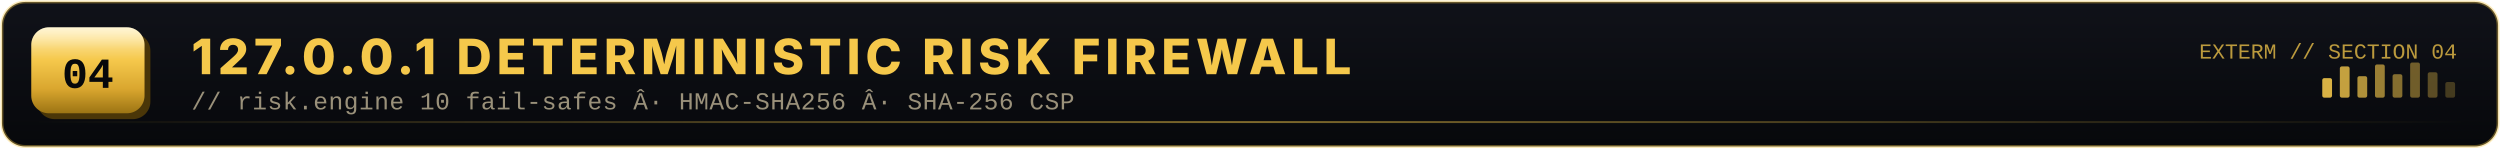
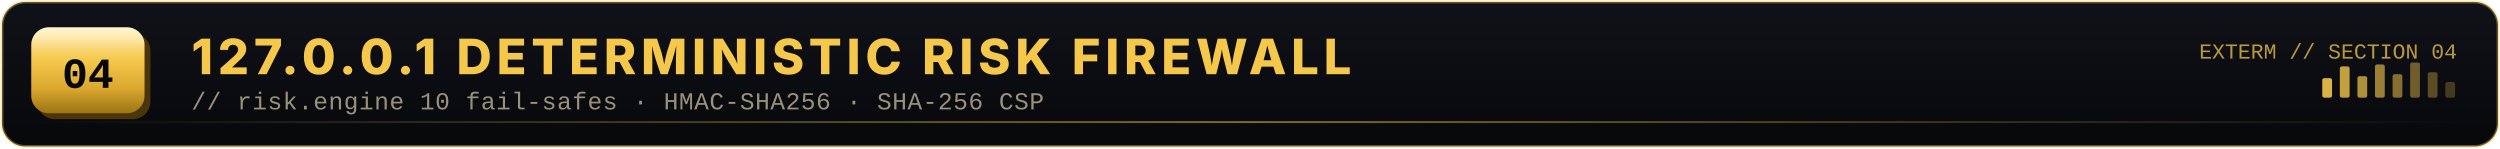
<svg xmlns="http://www.w3.org/2000/svg" width="1280" height="76" viewBox="0 0 1280 76" role="img" aria-label="04 127.0.0.1 Deterministic Risk Firewall">
  <defs>
    <linearGradient id="gold" x1="0" y1="0" x2="0" y2="1">
      <stop offset="0" stop-color="#FFF1BF" />
      <stop offset=".38" stop-color="#F5C84B" />
      <stop offset=".72" stop-color="#D9A62E" />
      <stop offset="1" stop-color="#9C7414" />
    </linearGradient>
    <linearGradient id="goldH" x1="0" y1="0" x2="1" y2="0">
      <stop offset="0" stop-color="#F5C84B" stop-opacity="0" />
      <stop offset=".5" stop-color="#F5C84B" />
      <stop offset="1" stop-color="#F5C84B" stop-opacity="0" />
    </linearGradient>
    <linearGradient id="obs" x1="0" y1="0" x2="0" y2="1">
      <stop offset="0" stop-color="#101219" />
      <stop offset="1" stop-color="#07080B" />
    </linearGradient>
    <linearGradient id="shine" x1="0" y1="0" x2="0" y2="1">
      <stop offset="0" stop-color="#fff" stop-opacity=".35" />
      <stop offset=".5" stop-color="#fff" stop-opacity="0" />
    </linearGradient>
  </defs>
  <rect x="1" y="1" width="1278" height="74" rx="12" fill="url(#obs)" stroke="#F5C84B" stroke-opacity=".38" stroke-width="1.5" />
  <rect x="14" y="62" width="1252" height="1" fill="url(#goldH)" opacity=".5" />
  <rect x="19" y="17" width="58" height="44" rx="9" fill="#4a3608" />
  <rect x="16" y="14" width="58" height="44" rx="9" fill="url(#gold)" />
  <rect x="16" y="14" width="58" height="22" rx="9" fill="url(#shine)" />
  <text x="45" y="45" text-anchor="middle" font-family="ui-monospace,SFMono-Regular,Consolas,'Liberation Mono',Menlo,monospace" font-size="22" font-weight="800" fill="#07080B">04</text>
  <text x="98" y="38" font-family="'Segoe UI',Inter,'Helvetica Neue',Arial,sans-serif" font-size="25" font-weight="800" fill="#F5C84B" letter-spacing="2.5">127.0.0.1 DETERMINISTIC RISK FIREWALL</text>
-   <text x="98" y="56" font-family="ui-monospace,SFMono-Regular,Consolas,'Liberation Mono',Menlo,monospace" font-size="12.5" fill="#9a917a" letter-spacing=".3">// risk.engine   10 fail-safes Â· HMAC-SHA256 Â· SHA-256 CSP</text>
+   <text x="98" y="56" font-family="ui-monospace,SFMono-Regular,Consolas,'Liberation Mono',Menlo,monospace" font-size="12.5" fill="#9a917a" letter-spacing=".3">// risk.engine   10 fail-safes · HMAC-SHA256 · SHA-256 CSP</text>
  <g font-family="ui-monospace,SFMono-Regular,Consolas,'Liberation Mono',Menlo,monospace" font-size="11" fill="#F5C84B" opacity=".75" text-anchor="end">
    <text x="1258" y="30">EXTERM // SECTION 04</text>
  </g>
  <g transform="translate(1252 46)">
    <rect x="0" y="-4" width="5" height="8" rx="1" fill="#F5C84B" opacity="0.25" />
    <rect x="-9" y="-9" width="5" height="13" rx="1" fill="#F5C84B" opacity="0.34" />
    <rect x="-18" y="-14" width="5" height="18" rx="1" fill="#F5C84B" opacity="0.43" />
    <rect x="-27" y="-8" width="5" height="12" rx="1" fill="#F5C84B" opacity="0.52" />
    <rect x="-36" y="-13" width="5" height="17" rx="1" fill="#F5C84B" opacity="0.61" />
    <rect x="-45" y="-7" width="5" height="11" rx="1" fill="#F5C84B" opacity="0.70" />
    <rect x="-54" y="-12" width="5" height="16" rx="1" fill="#F5C84B" opacity="0.79" />
    <rect x="-63" y="-6" width="5" height="10" rx="1" fill="#F5C84B" opacity="0.88" />
  </g>
</svg>
